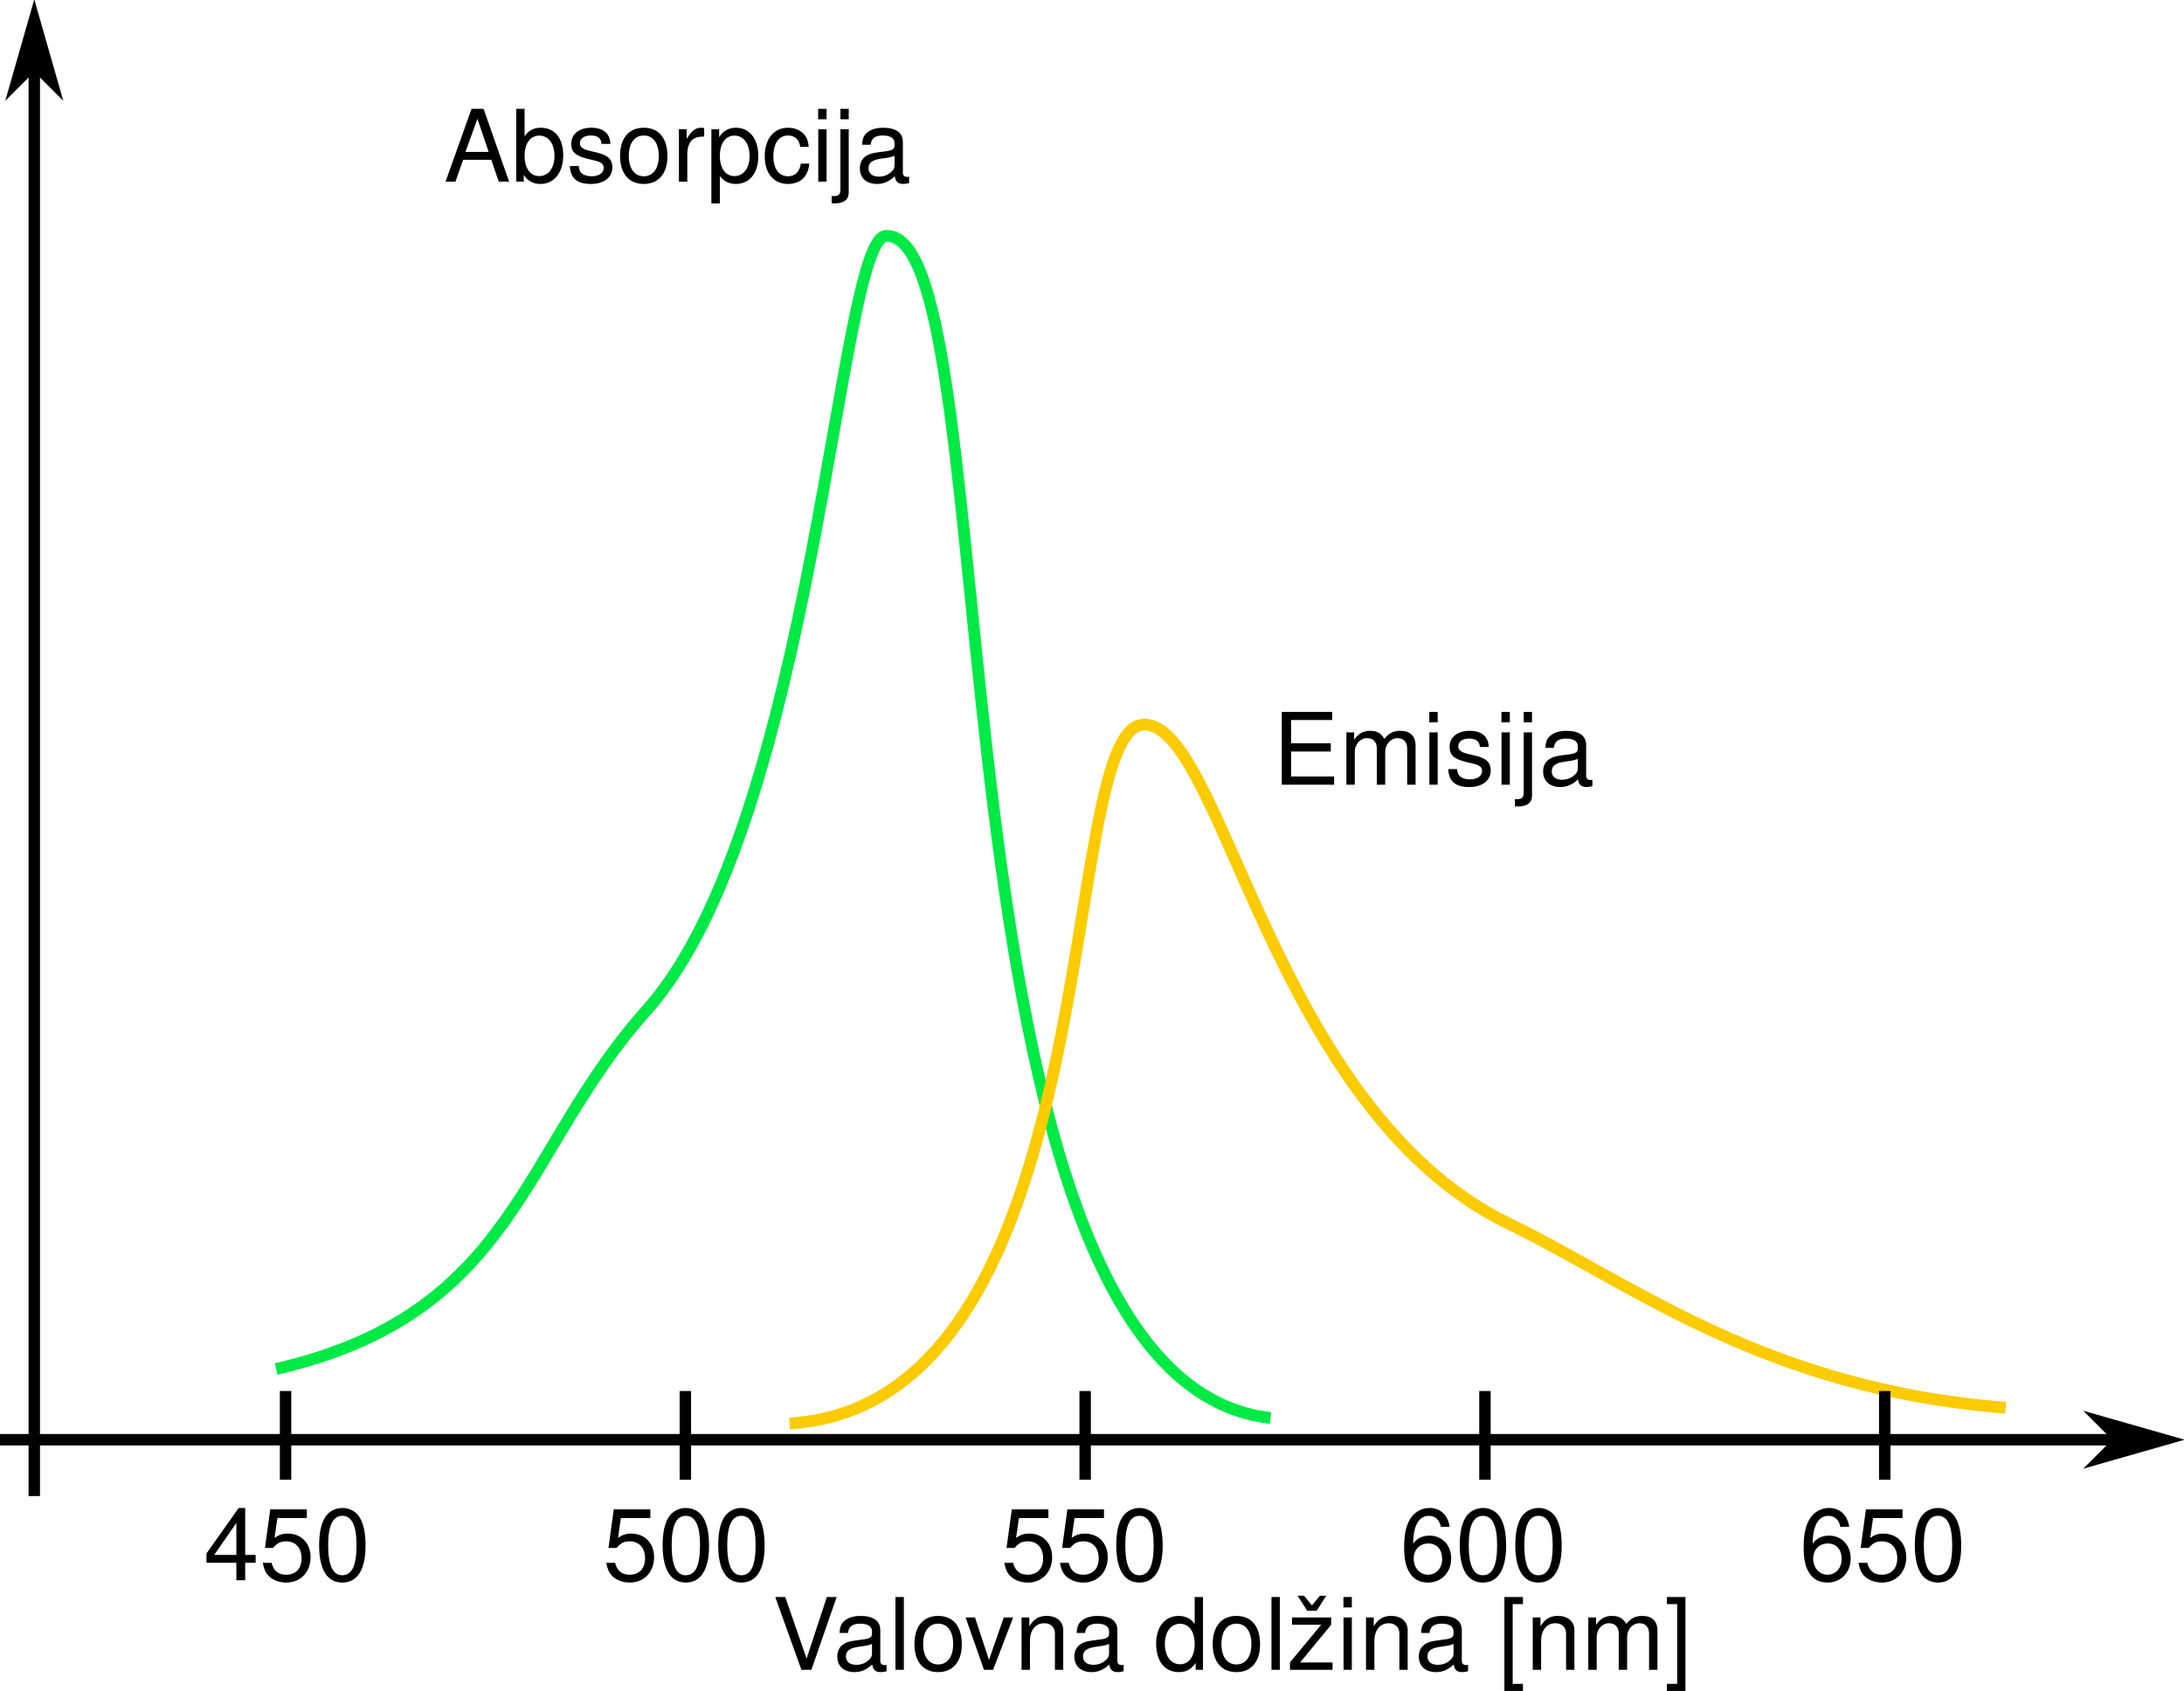
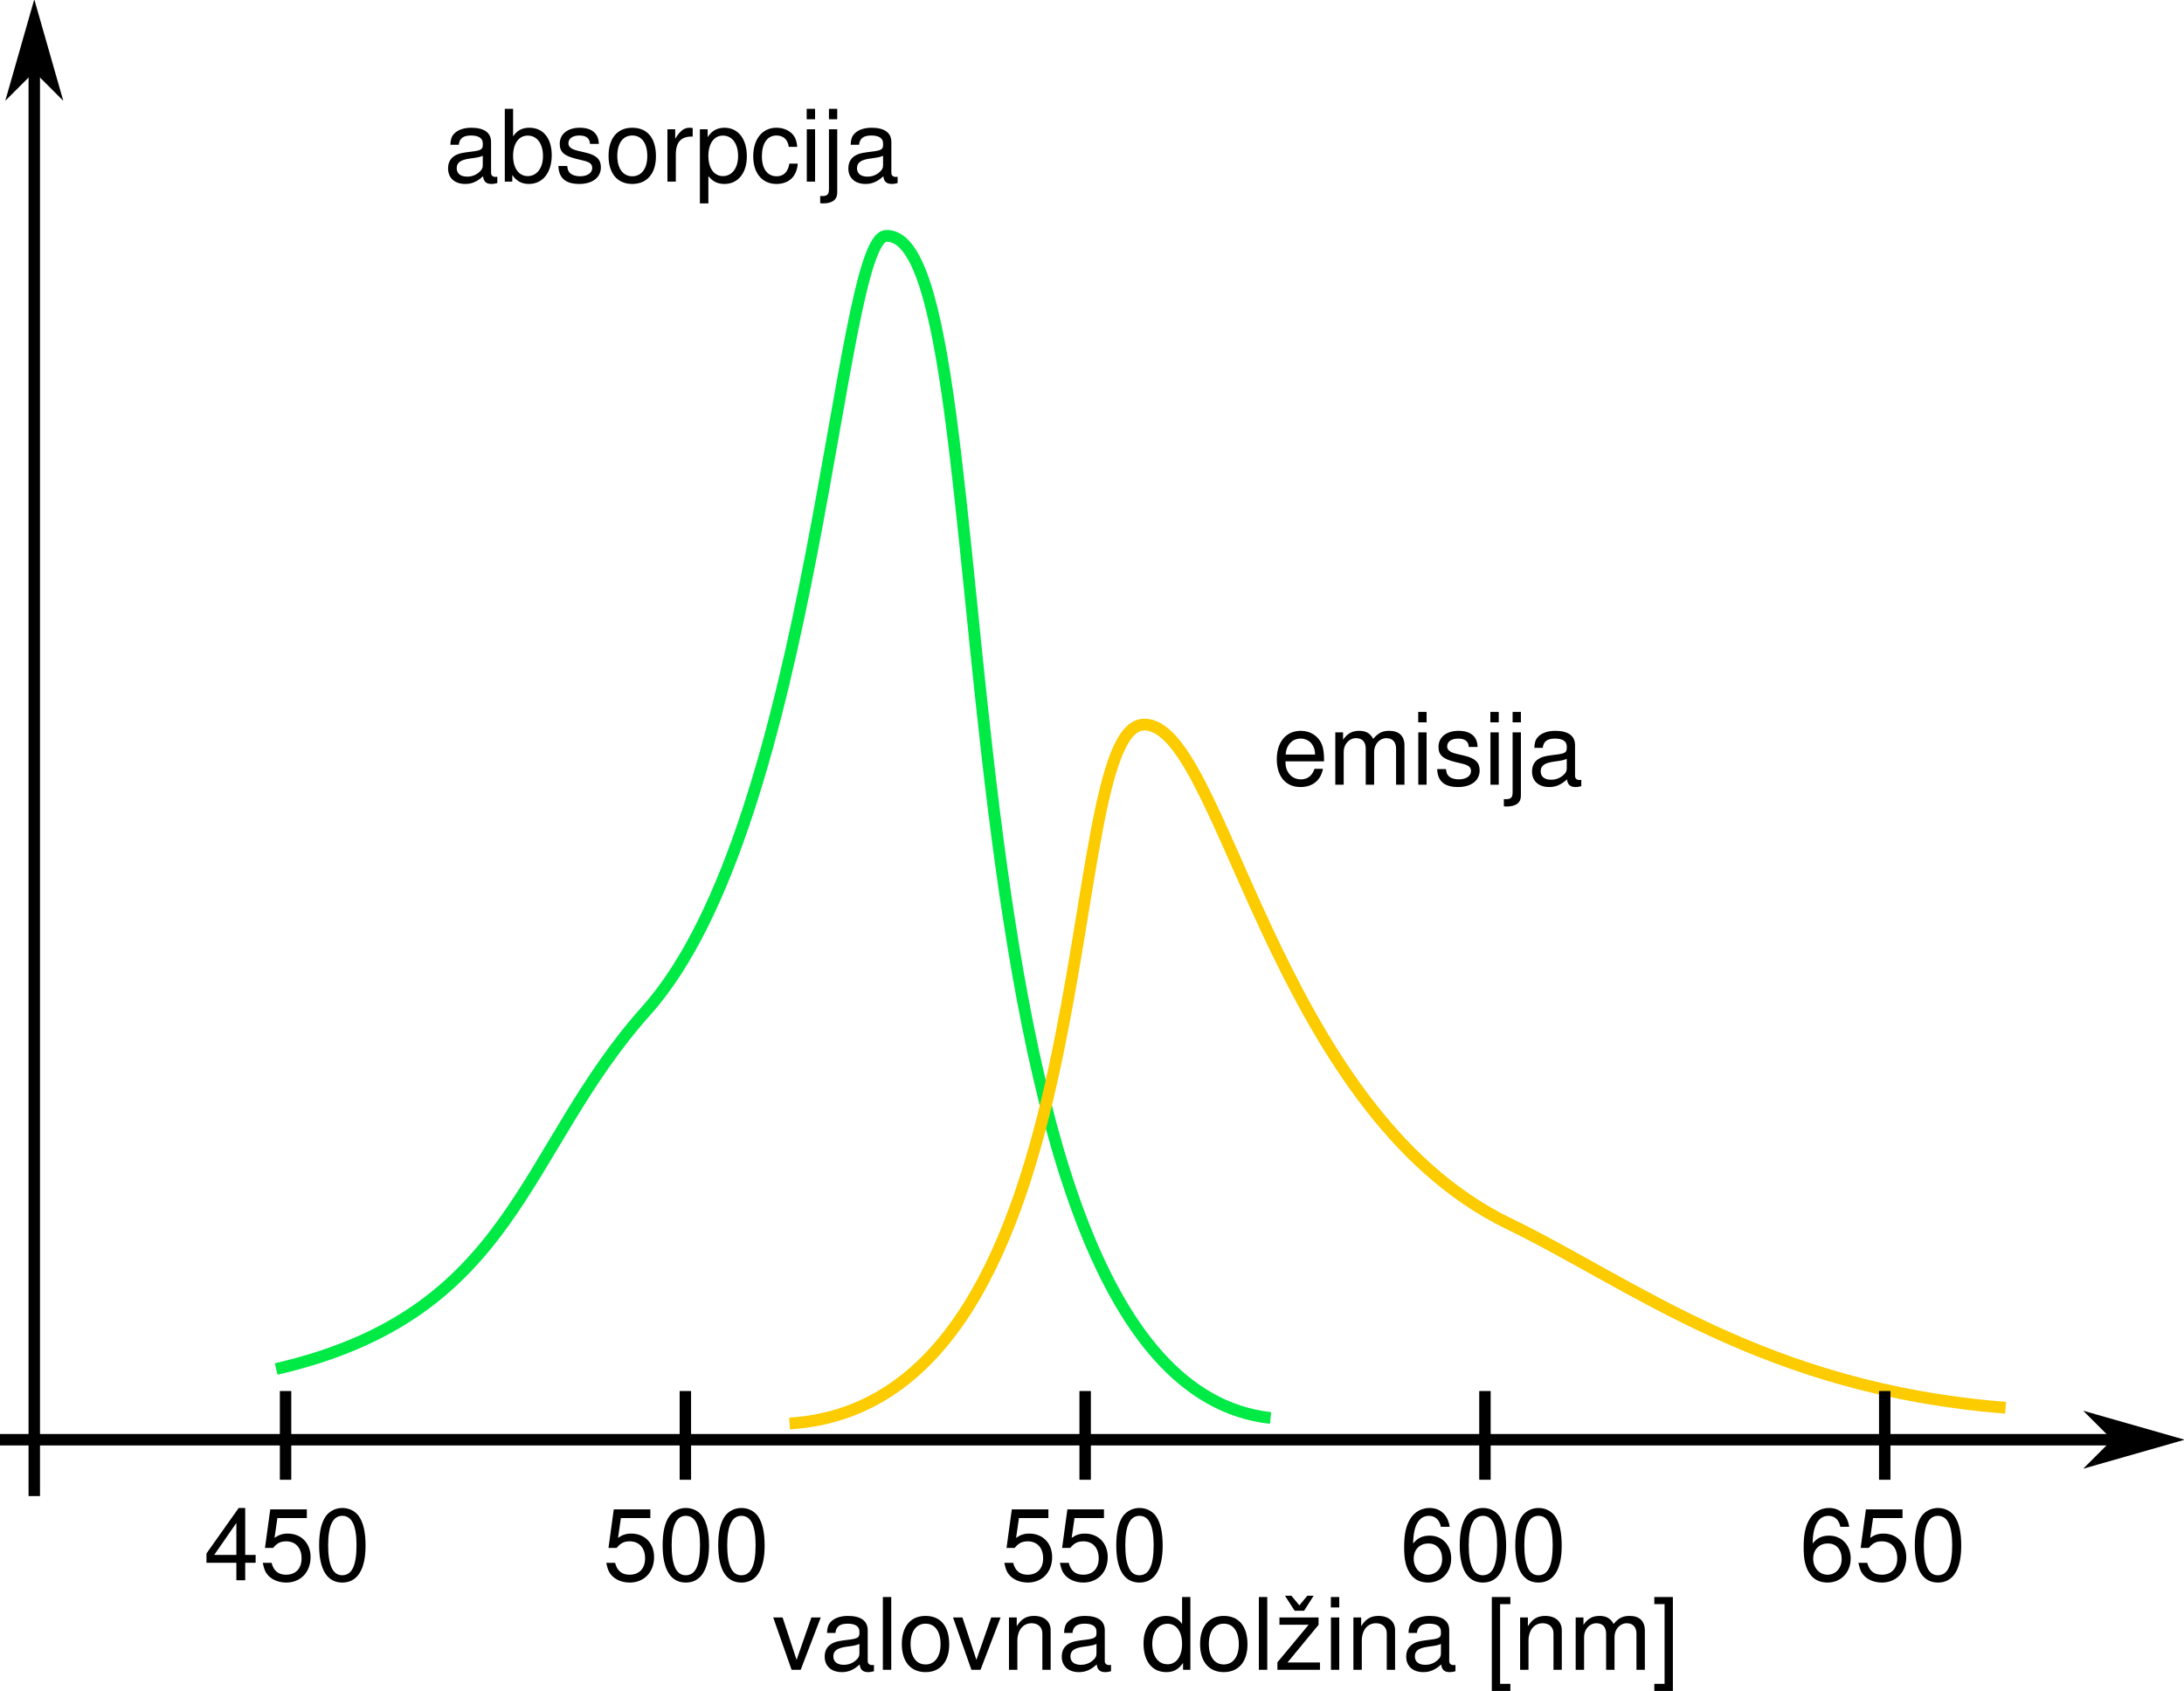
<svg xmlns="http://www.w3.org/2000/svg" width="107.921mm" height="83.574mm" viewBox="0 0 382.397 296.127" id="svg3560" version="1.1">
  <defs id="defs3562">
    <marker orient="auto" refY="0" refX="0" id="Arrow1Mend-3" style="overflow:visible">
      <path id="path4180-6" d="M 0,0 5,-5 -12.5,0 5,5 0,0 Z" style="fill:#000000;fill-opacity:1;fill-rule:evenodd;stroke:#000000;stroke-width:1pt;stroke-opacity:1" transform="matrix(-0.4,0,0,-0.4,-4,0)" />
    </marker>
    <marker orient="auto" refY="0" refX="0" id="Arrow1Mend" style="overflow:visible">
      <path id="path4180" d="M 0,0 5,-5 -12.5,0 5,5 0,0 Z" style="fill:#000000;fill-opacity:1;fill-rule:evenodd;stroke:#000000;stroke-width:1pt;stroke-opacity:1" transform="matrix(-0.4,0,0,-0.4,-4,0)" />
    </marker>
  </defs>
  <g id="layer1" transform="translate(-210.3382,-18.58438)">
    <path style="fill:none;fill-rule:evenodd;stroke:#000000;stroke-width:2;stroke-linecap:butt;stroke-linejoin:miter;stroke-miterlimit:4;stroke-dasharray:none;stroke-opacity:1;marker-end:url(#Arrow1Mend)" d="m 216.34,280.574 0,-258.17" id="path4165" />
    <path style="fill:none;fill-rule:evenodd;stroke:#000000;stroke-width:2;stroke-linecap:butt;stroke-linejoin:miter;stroke-miterlimit:4;stroke-dasharray:none;stroke-opacity:1;marker-end:url(#Arrow1Mend-3)" d="m 210.338,270.708 378.577,0" id="path4165-7" />
    <path style="fill:none;fill-rule:evenodd;stroke:#00ea46;stroke-width:2.063;stroke-linecap:butt;stroke-linejoin:miter;stroke-miterlimit:4;stroke-dasharray:none;stroke-opacity:1" d="m 258.692,258.323 c 42.085,-9.713 42.709,-38.051 64.82,-62.77 29.5,-32.981 33.59,-135.282 41.949,-135.657 22.231,-0.997 5.728,200.138 67.339,207.009" id="path3555" />
    <path style="fill:none;fill-rule:evenodd;stroke:#fccb00;stroke-width:2.063;stroke-linecap:butt;stroke-linejoin:miter;stroke-miterlimit:4;stroke-dasharray:none;stroke-opacity:1" d="m 348.581,267.868 c 56.466,-3.52 46.562,-121.661 61.942,-122.386 13.822,-0.652 22.475,67.265 63.954,87.373 21.719,10.529 44.791,28.937 87.019,32.253" id="path3557" />
    <path style="fill:none;fill-rule:evenodd;stroke:#000000;stroke-width:2;stroke-linecap:butt;stroke-linejoin:miter;stroke-miterlimit:4;stroke-dasharray:none;stroke-opacity:1" d="m 260.338,262.18 -1e-5,15.539" id="path3396" />
    <path style="fill:none;fill-rule:evenodd;stroke:#000000;stroke-width:2;stroke-linecap:butt;stroke-linejoin:miter;stroke-miterlimit:4;stroke-dasharray:none;stroke-opacity:1" d="m 330.338,262.18 -1e-5,15.539" id="path3396-6" />
    <path style="fill:none;fill-rule:evenodd;stroke:#000000;stroke-width:2;stroke-linecap:butt;stroke-linejoin:miter;stroke-miterlimit:4;stroke-dasharray:none;stroke-opacity:1" d="m 400.338,262.18 -1e-5,15.539" id="path3396-6-5" />
    <path style="fill:none;fill-rule:evenodd;stroke:#000000;stroke-width:2;stroke-linecap:butt;stroke-linejoin:miter;stroke-miterlimit:4;stroke-dasharray:none;stroke-opacity:1" d="m 470.338,262.18 -1e-5,15.539" id="path3396-6-5-5" />
    <path style="fill:none;fill-rule:evenodd;stroke:#000000;stroke-width:2;stroke-linecap:butt;stroke-linejoin:miter;stroke-miterlimit:4;stroke-dasharray:none;stroke-opacity:1" d="m 540.338,262.18 -10e-6,15.539" id="path3396-6-5-5-2" />
    <text id="text12643-5" y="311.001" x="345.547" style="font-style:normal;font-variant:normal;font-weight:normal;font-stretch:normal;line-height:0%;font-family:'Nimbus Sans L';-inkscape-font-specification:Sans;letter-spacing:0px;word-spacing:0px;fill:#000000;fill-opacity:1;stroke:none;stroke-width:1px;stroke-linecap:butt;stroke-linejoin:miter;stroke-opacity:1" xml:space="preserve">
-       <tspan style="font-size:17.5px;line-height:1.25" y="311.001" x="345.547" id="tspan12645-3">Valovna dolžina [nm]</tspan>
+       <tspan style="font-size:17.5px;line-height:1.25" y="311.001" x="345.547" id="tspan12645-3">valovna dolžina [nm]</tspan>
    </text>
    <text id="text12643-5-9" y="295.316" x="246.004" style="font-style:normal;font-variant:normal;font-weight:normal;font-stretch:normal;line-height:0%;font-family:'Nimbus Sans L';-inkscape-font-specification:Sans;letter-spacing:0px;word-spacing:0px;fill:#000000;fill-opacity:1;stroke:none;stroke-width:1px;stroke-linecap:butt;stroke-linejoin:miter;stroke-opacity:1" xml:space="preserve">
      <tspan style="font-size:17.5px;line-height:1.25" y="295.316" x="246.004" id="tspan4446">450</tspan>
    </text>
    <text id="text12643-5-9-2" y="295.316" x="315.88" style="font-style:normal;font-variant:normal;font-weight:normal;font-stretch:normal;line-height:0%;font-family:'Nimbus Sans L';-inkscape-font-specification:Sans;letter-spacing:0px;word-spacing:0px;fill:#000000;fill-opacity:1;stroke:none;stroke-width:1px;stroke-linecap:butt;stroke-linejoin:miter;stroke-opacity:1" xml:space="preserve">
      <tspan style="font-size:17.5px;line-height:1.25" y="295.316" x="315.88" id="tspan4446-0">500</tspan>
    </text>
    <text id="text12643-5-9-2-9" y="295.316" x="385.574" style="font-style:normal;font-variant:normal;font-weight:normal;font-stretch:normal;line-height:0%;font-family:'Nimbus Sans L';-inkscape-font-specification:Sans;letter-spacing:0px;word-spacing:0px;fill:#000000;fill-opacity:1;stroke:none;stroke-width:1px;stroke-linecap:butt;stroke-linejoin:miter;stroke-opacity:1" xml:space="preserve">
      <tspan style="font-size:17.5px;line-height:1.25" y="295.316" x="385.574" id="tspan4446-0-6">550</tspan>
    </text>
    <text id="text12643-5-9-2-9-0" y="295.316" x="455.443" style="font-style:normal;font-variant:normal;font-weight:normal;font-stretch:normal;line-height:0%;font-family:'Nimbus Sans L';-inkscape-font-specification:Sans;letter-spacing:0px;word-spacing:0px;fill:#000000;fill-opacity:1;stroke:none;stroke-width:1px;stroke-linecap:butt;stroke-linejoin:miter;stroke-opacity:1" xml:space="preserve">
      <tspan style="font-size:17.5px;line-height:1.25" y="295.316" x="455.443" id="tspan4446-0-6-2">600</tspan>
    </text>
    <text id="text12643-5-9-2-9-0-6" y="295.316" x="525.391" style="font-style:normal;font-variant:normal;font-weight:normal;font-stretch:normal;line-height:0%;font-family:'Nimbus Sans L';-inkscape-font-specification:Sans;letter-spacing:0px;word-spacing:0px;fill:#000000;fill-opacity:1;stroke:none;stroke-width:1px;stroke-linecap:butt;stroke-linejoin:miter;stroke-opacity:1" xml:space="preserve">
      <tspan style="font-size:17.5px;line-height:1.25" y="295.316" x="525.391" id="tspan4446-0-6-2-8">650</tspan>
    </text>
    <text xml:space="preserve" style="font-style:normal;font-variant:normal;font-weight:normal;font-stretch:normal;line-height:0%;font-family:'Nimbus Sans L';-inkscape-font-specification:Sans;letter-spacing:0px;word-spacing:0px;fill:#000000;fill-opacity:1;stroke:none;stroke-width:1px;stroke-linecap:butt;stroke-linejoin:miter;stroke-opacity:1" x="288.054" y="50.389" id="text12643-7">
-       <tspan id="tspan12645-9" x="288.054" y="50.389" style="font-size:17.5px;line-height:1.25">Absorpcija</tspan>
+       <tspan id="tspan12645-9" x="288.054" y="50.389" style="font-size:17.5px;line-height:1.25">absorpcija</tspan>
    </text>
    <text xml:space="preserve" style="font-style:normal;font-variant:normal;font-weight:normal;font-stretch:normal;line-height:0%;font-family:'Nimbus Sans L';-inkscape-font-specification:Sans;letter-spacing:0px;word-spacing:0px;fill:#000000;fill-opacity:1;stroke:none;stroke-width:1px;stroke-linecap:butt;stroke-linejoin:miter;stroke-opacity:1" x="433.187" y="156.004" id="text12643-7-2">
-       <tspan id="tspan12645-9-0" x="433.187" y="156.004" style="font-size:17.5px;line-height:1.25">Emisija</tspan>
+       <tspan id="tspan12645-9-0" x="433.187" y="156.004" style="font-size:17.5px;line-height:1.25">emisija</tspan>
+     </text>
+     <text xml:space="preserve" style="font-style:normal;font-variant:normal;font-weight:normal;font-stretch:normal;font-size:12px;line-height:0%;font-family:'Nimbus Sans L';-inkscape-font-specification:Sans;letter-spacing:0px;word-spacing:0px;fill:#000000;fill-opacity:1;stroke:none;stroke-width:1px;stroke-linecap:butt;stroke-linejoin:miter;stroke-opacity:1" x="-199.184" y="204.782" id="text12643-7-27" transform="rotate(-90)">
+       <tspan id="tspan12645-9-09" x="-199.184" y="204.782" style="font-size:17.5px;line-height:1.25;stroke-width:1px">intenziteta</tspan>
    </text>
  </g>
</svg>
